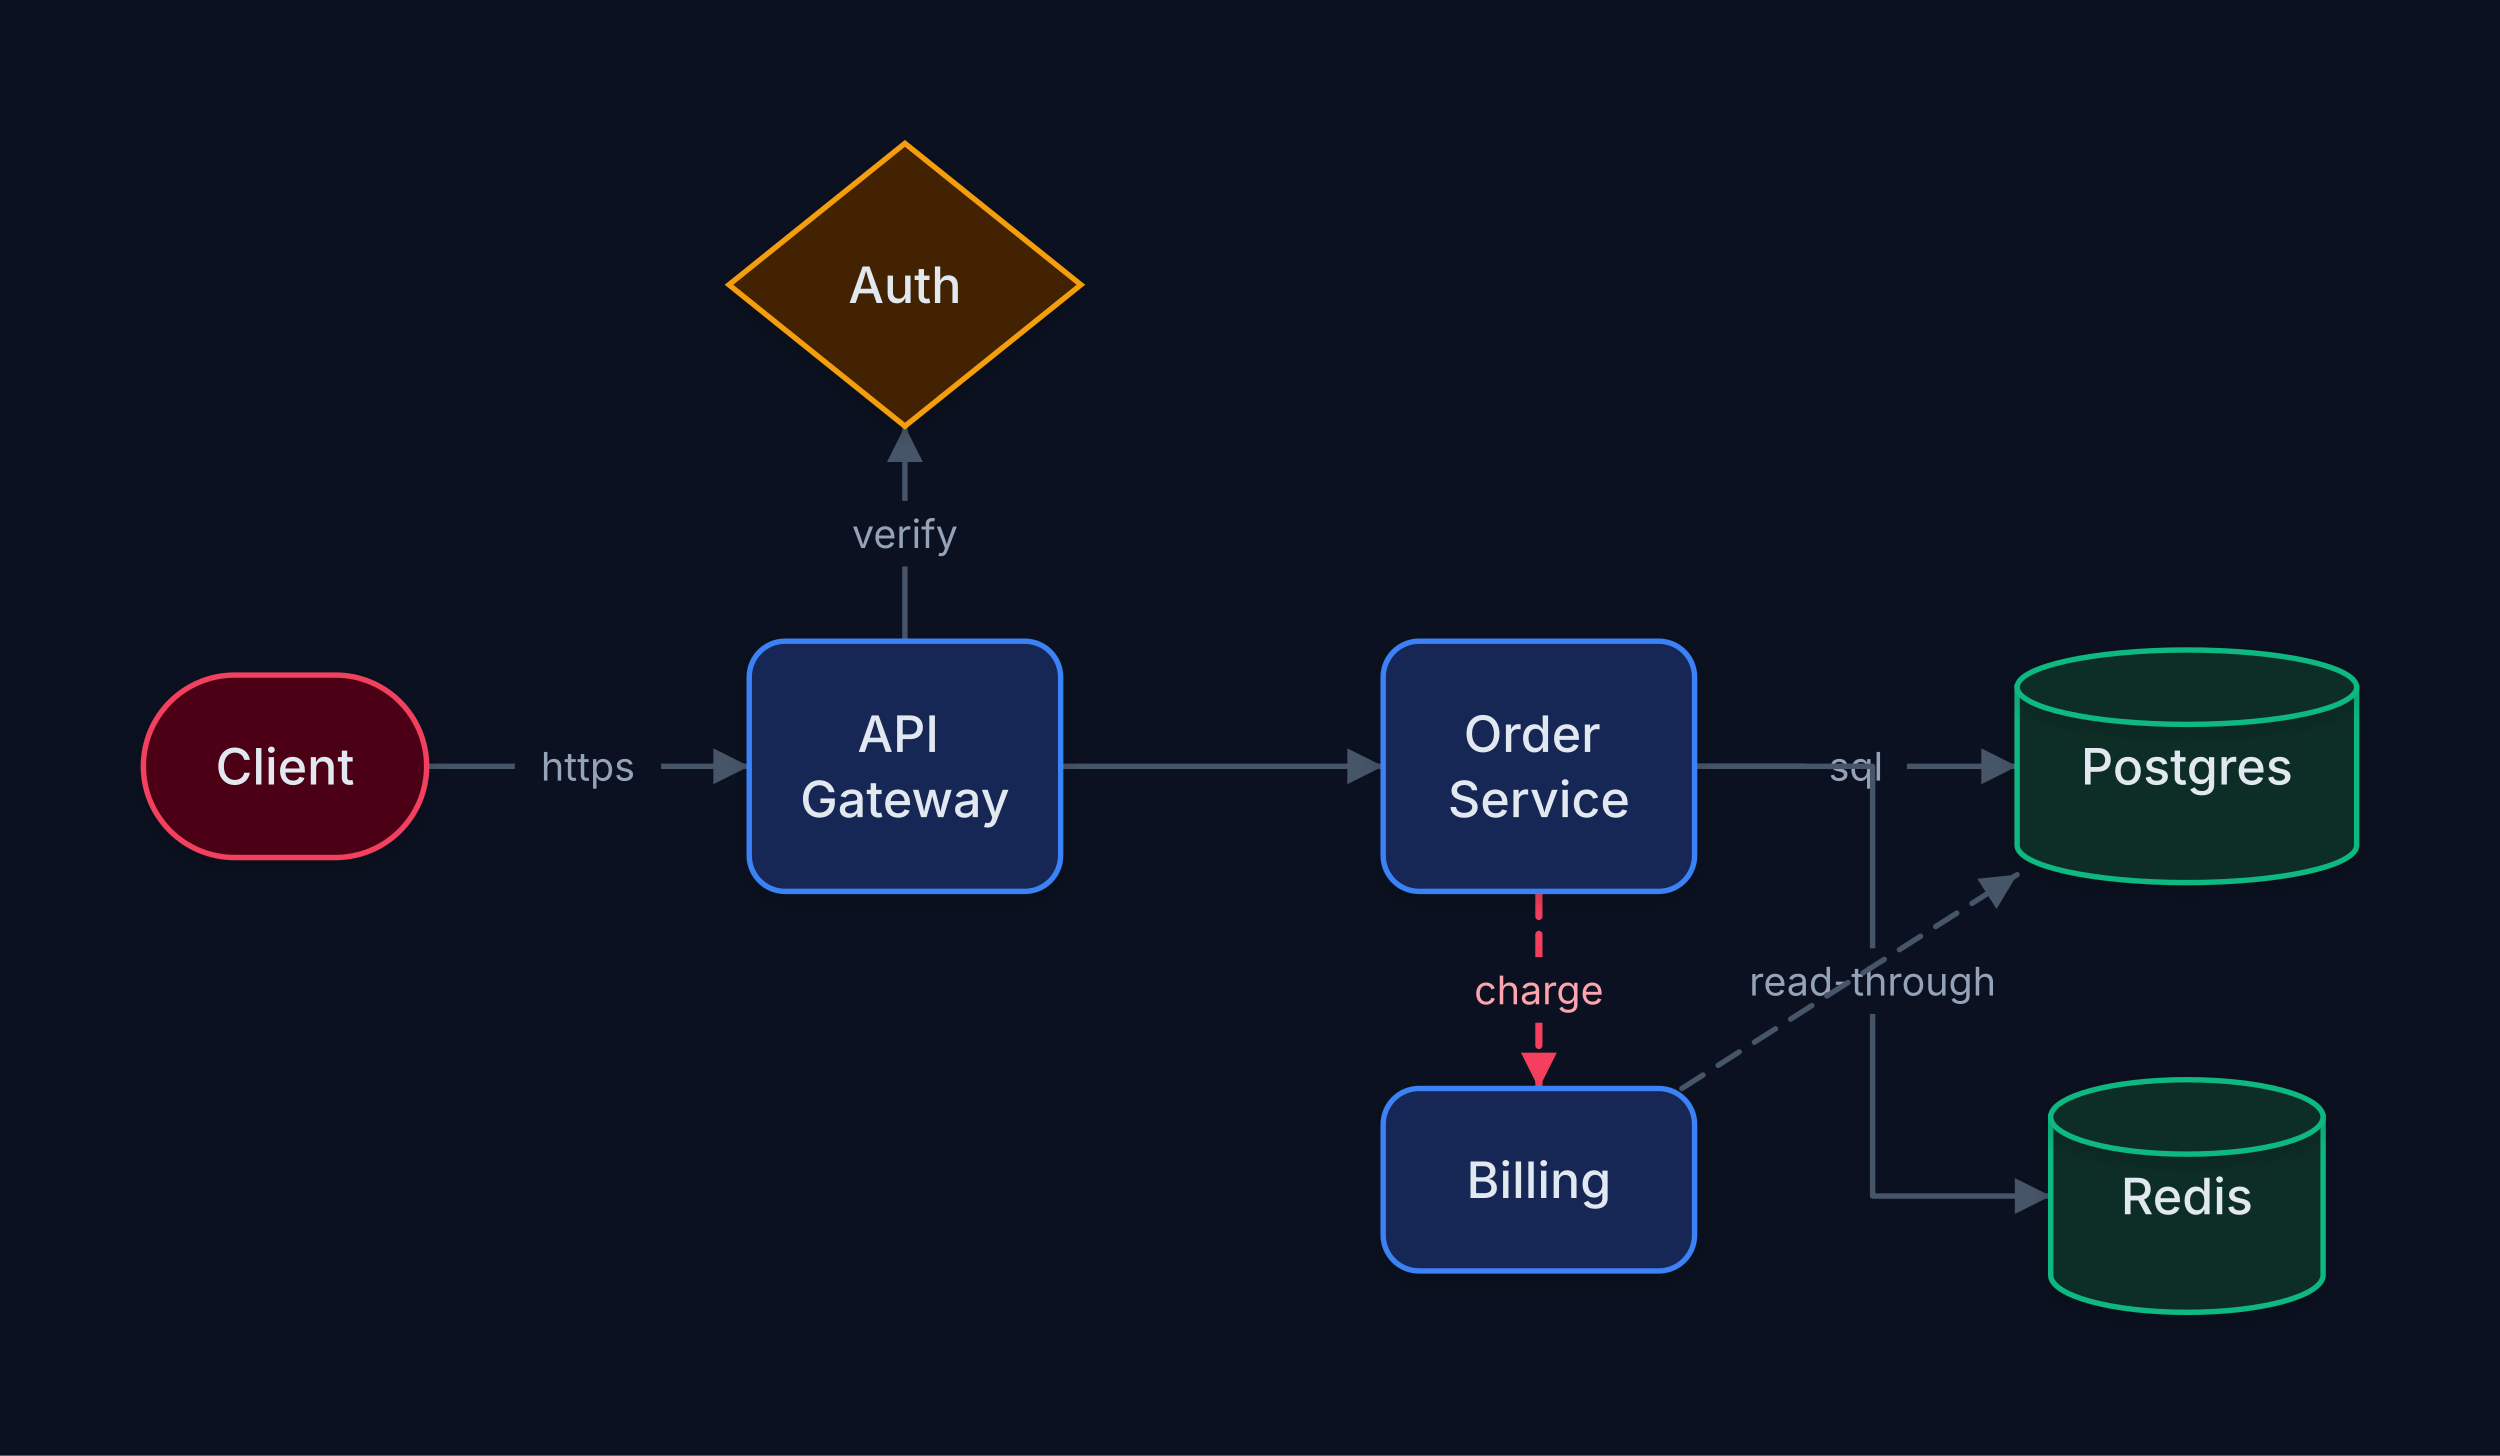
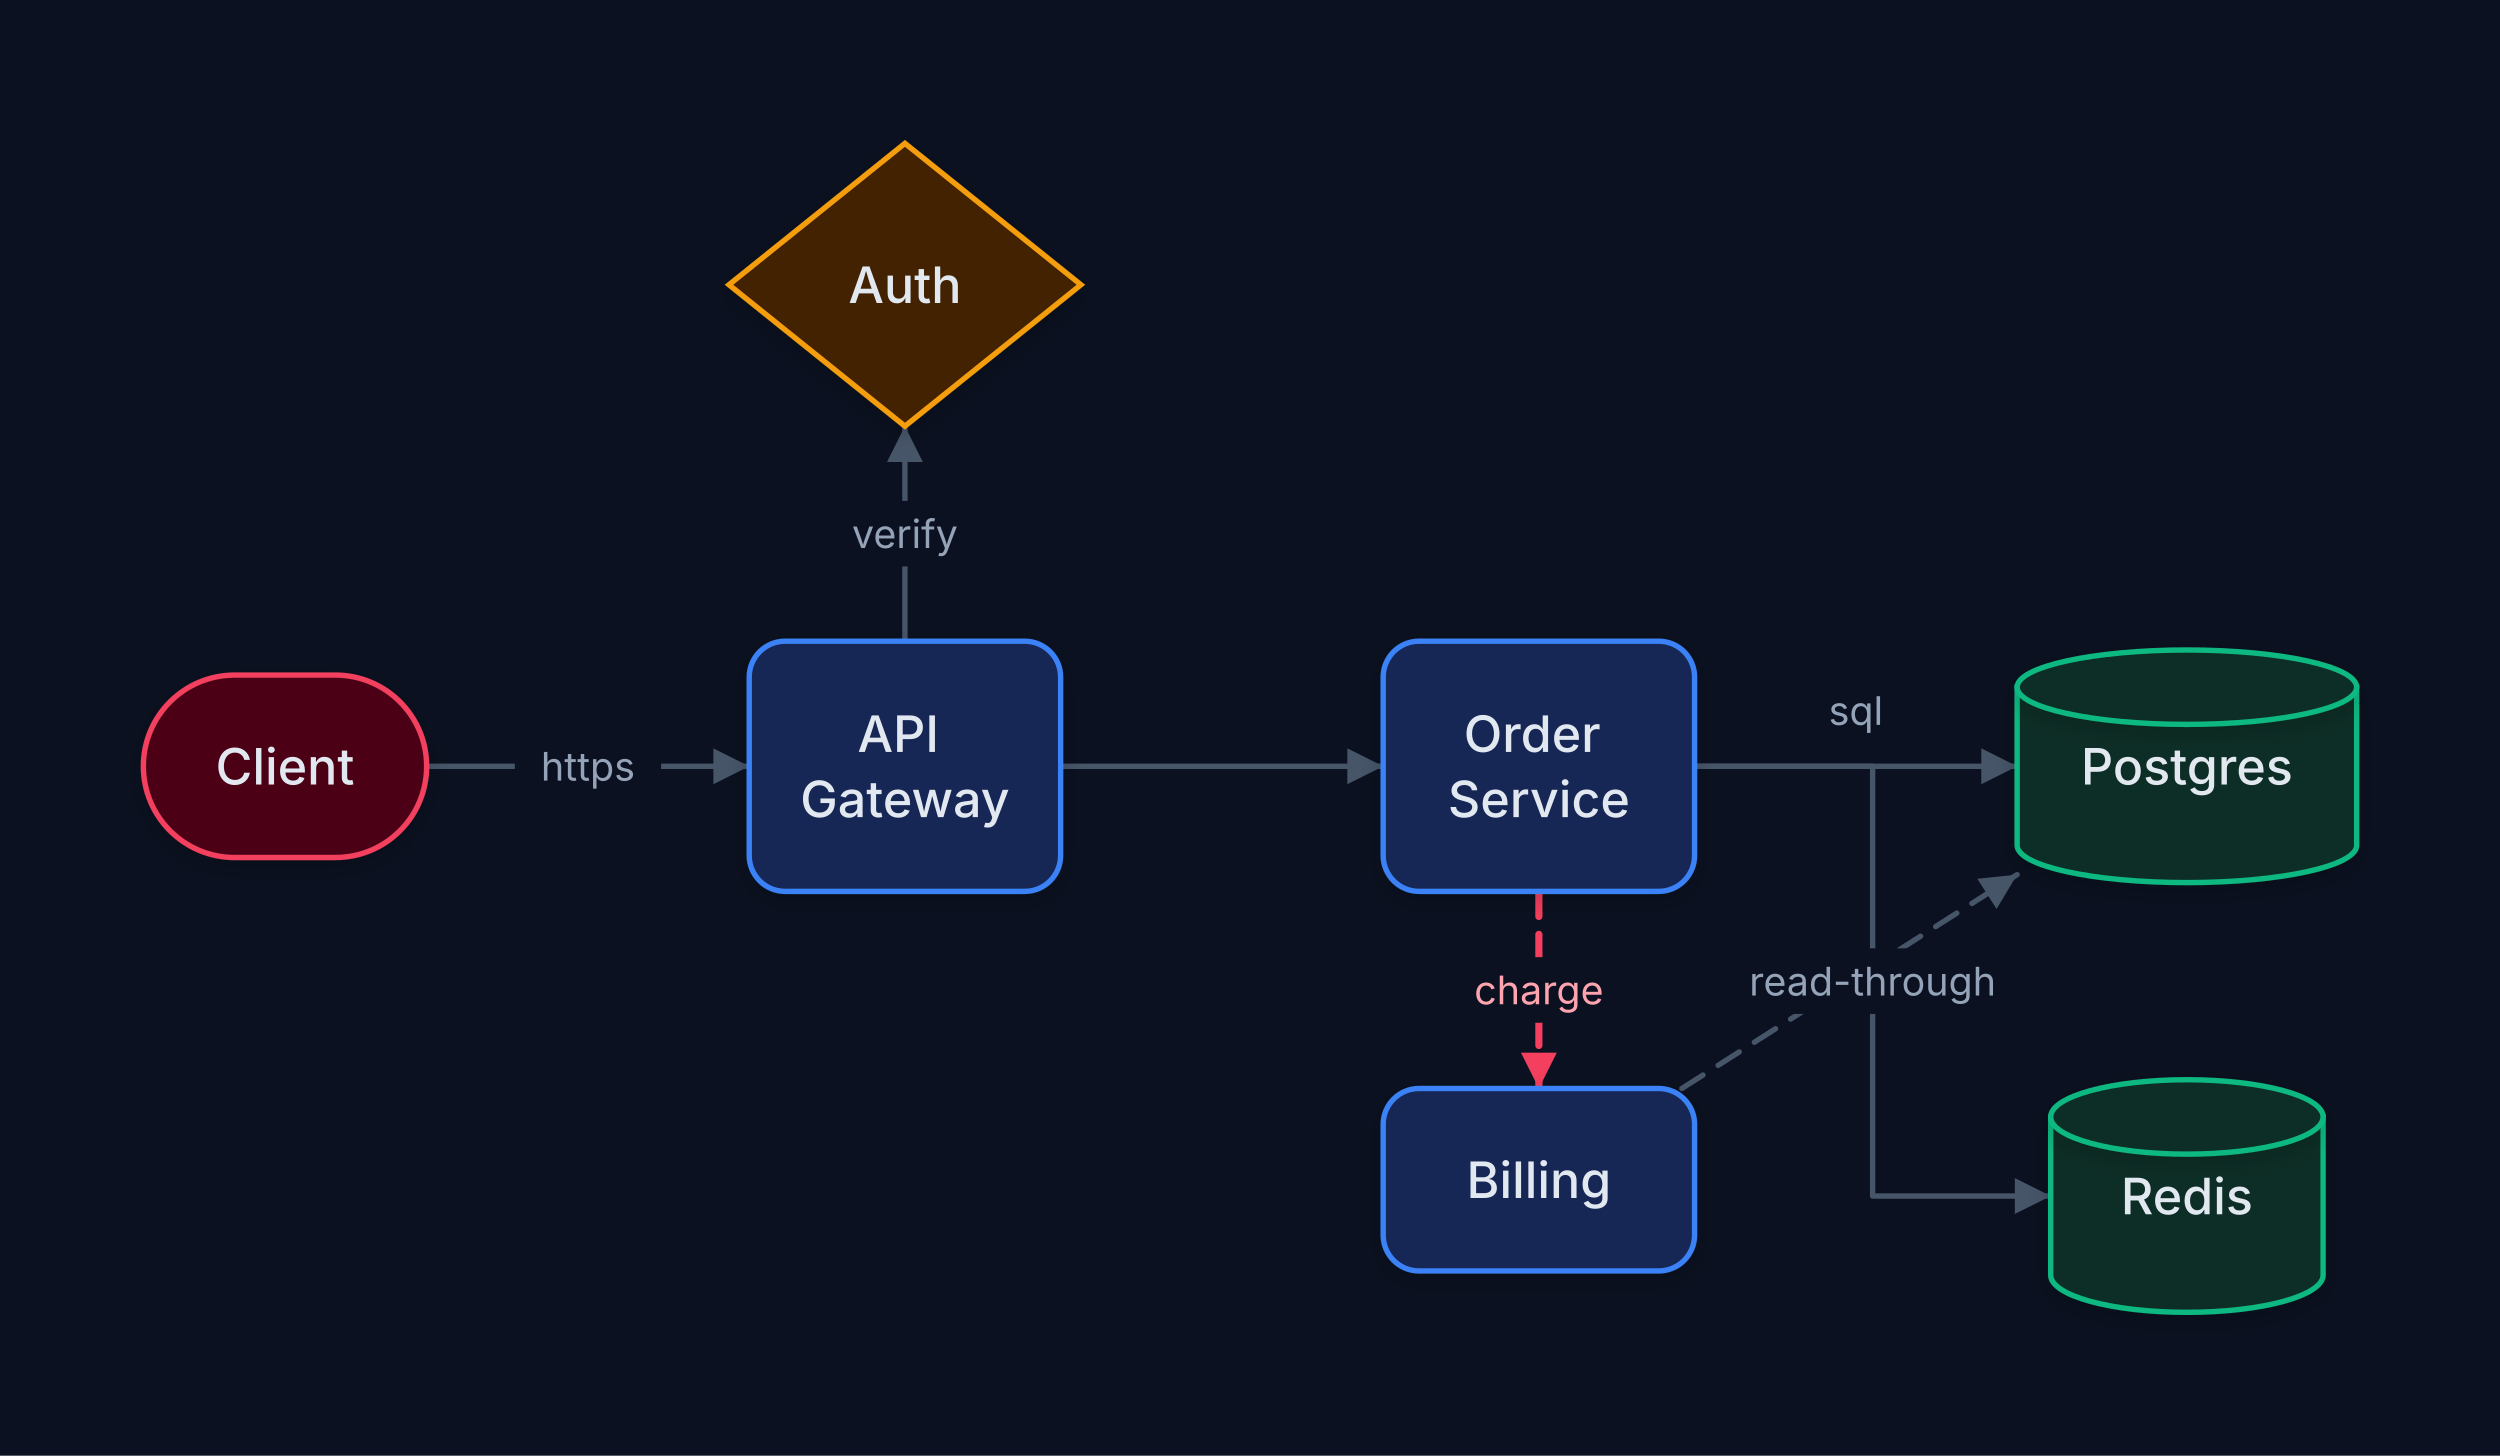
<svg xmlns="http://www.w3.org/2000/svg" width="697.52" height="406.15" viewBox="0 0 697.52 406.15">
  <defs>
    <marker id="h-solid-_475569" markerUnits="userSpaceOnUse" markerWidth="11" markerHeight="11" refX="10" refY="5" orient="auto-start-reverse">
      <path d="M0,0 L10,5 L0,10 z" fill="#475569" />
    </marker>
    <marker id="h-solid-_f43f5e" markerUnits="userSpaceOnUse" markerWidth="11" markerHeight="11" refX="10" refY="5" orient="auto-start-reverse">
      <path d="M0,0 L10,5 L0,10 z" fill="#f43f5e" />
    </marker>
    <filter id="bg-shadow" x="-30%" y="-30%" width="160%" height="160%">
      <feDropShadow dx="0" dy="2" stdDeviation="3" flood-opacity="0.18" />
    </filter>
  </defs>
  <rect x="0" y="0" width="697.52" height="406.15" fill="#0b1120" />
  <g transform="translate(40,188.35)">
    <polyline points="79.04,25.45 169.04,25.45" fill="none" stroke="#475569" stroke-width="1.5" stroke-linejoin="round" stroke-linecap="round" opacity="1" marker-end="url(#h-solid-_475569)" />
+     <polyline points="212.48,-9.45 212.48,-39.45 212.48,-39.45 212.48,-69.45" fill="none" stroke="#475569" stroke-width="1.5" stroke-linejoin="round" stroke-linecap="round" opacity="1" marker-end="url(#h-solid-_475569)" />
+     <polyline points="255.92,25.45 345.92,25.45" fill="none" stroke="#475569" stroke-width="1.5" stroke-linejoin="round" stroke-linecap="round" opacity="1" marker-end="url(#h-solid-_475569)" />
+     <polyline points="432.8,25.45 522.8,25.45" fill="none" stroke="#475569" stroke-width="1.5" stroke-linejoin="round" stroke-linecap="round" opacity="1" marker-end="url(#h-solid-_475569)" />
+     <polyline points="432.8,25.45 482.48,25.45 482.48,145.35 532.16,145.35" fill="none" stroke="#475569" stroke-width="1.5" stroke-linejoin="round" stroke-linecap="round" opacity="1" marker-end="url(#h-solid-_475569)" />
+     <polyline points="389.36,60.35 389.36,115.35" fill="none" stroke="#f43f5e" stroke-width="2" stroke-linejoin="round" stroke-linecap="round" opacity="1" marker-end="url(#h-solid-_f43f5e)" stroke-dasharray="7 5" />
+     <polyline points="429.25,115.35 522.8,55.67" fill="none" stroke="#475569" stroke-width="1.5" stroke-linejoin="round" stroke-linecap="round" opacity="1" marker-end="url(#h-solid-_475569)" stroke-dasharray="7 5" />
    <rect x="103.64" y="16.3" width="40.8" height="18.3" rx="3" fill="#0b1120" />
    <text x="124.04" y="25.45" text-anchor="middle" dominant-baseline="central" font-family="Inter, ui-sans-serif, system-ui, sans-serif" font-size="11" font-weight="400" fill="#94a3b8">
      <tspan x="124.04" dy="0">https</tspan>
    </text>
-     <polyline points="212.48,-9.45 212.48,-39.45 212.48,-39.45 212.48,-69.45" fill="none" stroke="#475569" stroke-width="1.5" stroke-linejoin="round" stroke-linecap="round" opacity="1" marker-end="url(#h-solid-_475569)" />
    <rect x="189" y="-48.6" width="46.96" height="18.3" rx="3" fill="#0b1120" />
    <text x="212.48" y="-39.45" text-anchor="middle" dominant-baseline="central" font-family="Inter, ui-sans-serif, system-ui, sans-serif" font-size="11" font-weight="400" fill="#94a3b8">
      <tspan x="212.48" dy="0">verify</tspan>
    </text>
-     <polyline points="255.92,25.45 345.92,25.45" fill="none" stroke="#475569" stroke-width="1.5" stroke-linejoin="round" stroke-linecap="round" opacity="1" marker-end="url(#h-solid-_475569)" />
-     <polyline points="432.8,25.45 522.8,25.45" fill="none" stroke="#475569" stroke-width="1.5" stroke-linejoin="round" stroke-linecap="round" opacity="1" marker-end="url(#h-solid-_475569)" />
-     <rect x="463.56" y="16.3" width="28.48" height="18.3" rx="3" fill="#0b1120" />
-     <text x="477.8" y="25.45" text-anchor="middle" dominant-baseline="central" font-family="Inter, ui-sans-serif, system-ui, sans-serif" font-size="11" font-weight="400" fill="#94a3b8">
+     <rect x="463.56" y="0.75" width="28.48" height="18.3" rx="3" fill="#0b1120" />
+     <text x="477.8" y="9.9" text-anchor="middle" dominant-baseline="central" font-family="Inter, ui-sans-serif, system-ui, sans-serif" font-size="11" font-weight="400" fill="#94a3b8">
      <tspan x="477.8" dy="0">sql</tspan>
    </text>
-     <polyline points="432.8,25.45 482.48,25.45 482.48,145.35 532.16,145.35" fill="none" stroke="#475569" stroke-width="1.5" stroke-linejoin="round" stroke-linecap="round" opacity="1" marker-end="url(#h-solid-_475569)" />
    <rect x="440.52" y="76.25" width="83.92" height="18.3" rx="3" fill="#0b1120" />
    <text x="482.48" y="85.4" text-anchor="middle" dominant-baseline="central" font-family="Inter, ui-sans-serif, system-ui, sans-serif" font-size="11" font-weight="400" fill="#94a3b8">
      <tspan x="482.48" dy="0">read-through</tspan>
    </text>
-     <polyline points="389.36,60.35 389.36,115.35" fill="none" stroke="#f43f5e" stroke-width="2" stroke-linejoin="round" stroke-linecap="round" opacity="1" marker-end="url(#h-solid-_f43f5e)" stroke-dasharray="7 5" />
    <rect x="365.88" y="78.7" width="46.96" height="18.3" rx="3" fill="#0b1120" />
    <text x="389.36" y="87.85" text-anchor="middle" dominant-baseline="central" font-family="Inter, ui-sans-serif, system-ui, sans-serif" font-size="11" font-weight="400" fill="#fda4af">
      <tspan x="389.36" dy="0">charge</tspan>
    </text>
-     <polyline points="429.25,115.35 522.8,55.67" fill="none" stroke="#475569" stroke-width="1.5" stroke-linejoin="round" stroke-linecap="round" opacity="1" marker-end="url(#h-solid-_475569)" stroke-dasharray="7 5" />
    <rect x="0" y="0" width="79.04" height="50.9" rx="25.45" fill="#4c0519" stroke="#f43f5e" stroke-width="1.5" opacity="1" filter="url(#bg-shadow)" />
    <text x="39.52" y="25.45" text-anchor="middle" dominant-baseline="central" font-family="Inter, system-ui, sans-serif" font-size="14" font-weight="500" fill="#e2e8f0">
      <tspan x="39.52" dy="0">Client</tspan>
    </text>
    <rect x="169.04" y="-9.45" width="86.88" height="69.8" rx="10" fill="#172554" stroke="#3b82f6" stroke-width="1.5" opacity="1" filter="url(#bg-shadow)" />
    <text x="212.48" y="16.35" text-anchor="middle" dominant-baseline="central" font-family="Inter, system-ui, sans-serif" font-size="14" font-weight="500" fill="#e2e8f0">
      <tspan x="212.48" dy="0">API</tspan>
      <tspan x="212.48" dy="18.2">Gateway</tspan>
    </text>
    <polygon points="212.48,-148.35 261.58,-108.9 212.48,-69.45 163.38,-108.9" fill="#422006" stroke="#f59e0b" stroke-width="1.5" opacity="1" filter="url(#bg-shadow)" />
    <text x="212.48" y="-108.9" text-anchor="middle" dominant-baseline="central" font-family="Inter, system-ui, sans-serif" font-size="14" font-weight="500" fill="#e2e8f0">
      <tspan x="212.48" dy="0">Auth</tspan>
    </text>
    <rect x="345.92" y="-9.45" width="86.88" height="69.8" rx="10" fill="#172554" stroke="#3b82f6" stroke-width="1.5" opacity="1" filter="url(#bg-shadow)" />
    <text x="389.36" y="16.35" text-anchor="middle" dominant-baseline="central" font-family="Inter, system-ui, sans-serif" font-size="14" font-weight="500" fill="#e2e8f0">
      <tspan x="389.36" dy="0">Order</tspan>
      <tspan x="389.36" dy="18.2">Service</tspan>
    </text>
    <rect x="345.92" y="115.35" width="86.88" height="50.9" rx="10" fill="#172554" stroke="#3b82f6" stroke-width="1.5" opacity="1" filter="url(#bg-shadow)" />
    <text x="389.36" y="140.8" text-anchor="middle" dominant-baseline="central" font-family="Inter, system-ui, sans-serif" font-size="14" font-weight="500" fill="#e2e8f0">
      <tspan x="389.36" dy="0">Billing</tspan>
    </text>
    <path d="M 522.8 3.38 L 522.8 47.52 A 47.36 10.38 0 0 0 617.52 47.52 L 617.52 3.38 Z" fill="#0f2e26" stroke="#10b981" stroke-width="1.5" opacity="1" filter="url(#bg-shadow)" />
    <ellipse cx="570.16" cy="3.38" rx="47.36" ry="10.38" fill="#0f2e26" stroke="#10b981" stroke-width="1.5" opacity="1" filter="url(#bg-shadow)" />
    <text x="570.16" y="25.45" text-anchor="middle" dominant-baseline="central" font-family="Inter, system-ui, sans-serif" font-size="14" font-weight="500" fill="#e2e8f0">
      <tspan x="570.16" dy="0">Postgres</tspan>
    </text>
    <path d="M 532.16 123.28 L 532.16 167.42 A 38 10.38 0 0 0 608.16 167.42 L 608.16 123.28 Z" fill="#0f2e26" stroke="#10b981" stroke-width="1.5" opacity="1" filter="url(#bg-shadow)" />
    <ellipse cx="570.16" cy="123.28" rx="38" ry="10.38" fill="#0f2e26" stroke="#10b981" stroke-width="1.5" opacity="1" filter="url(#bg-shadow)" />
    <text x="570.16" y="145.35" text-anchor="middle" dominant-baseline="central" font-family="Inter, system-ui, sans-serif" font-size="14" font-weight="500" fill="#e2e8f0">
      <tspan x="570.16" dy="0">Redis</tspan>
    </text>
  </g>
</svg>
